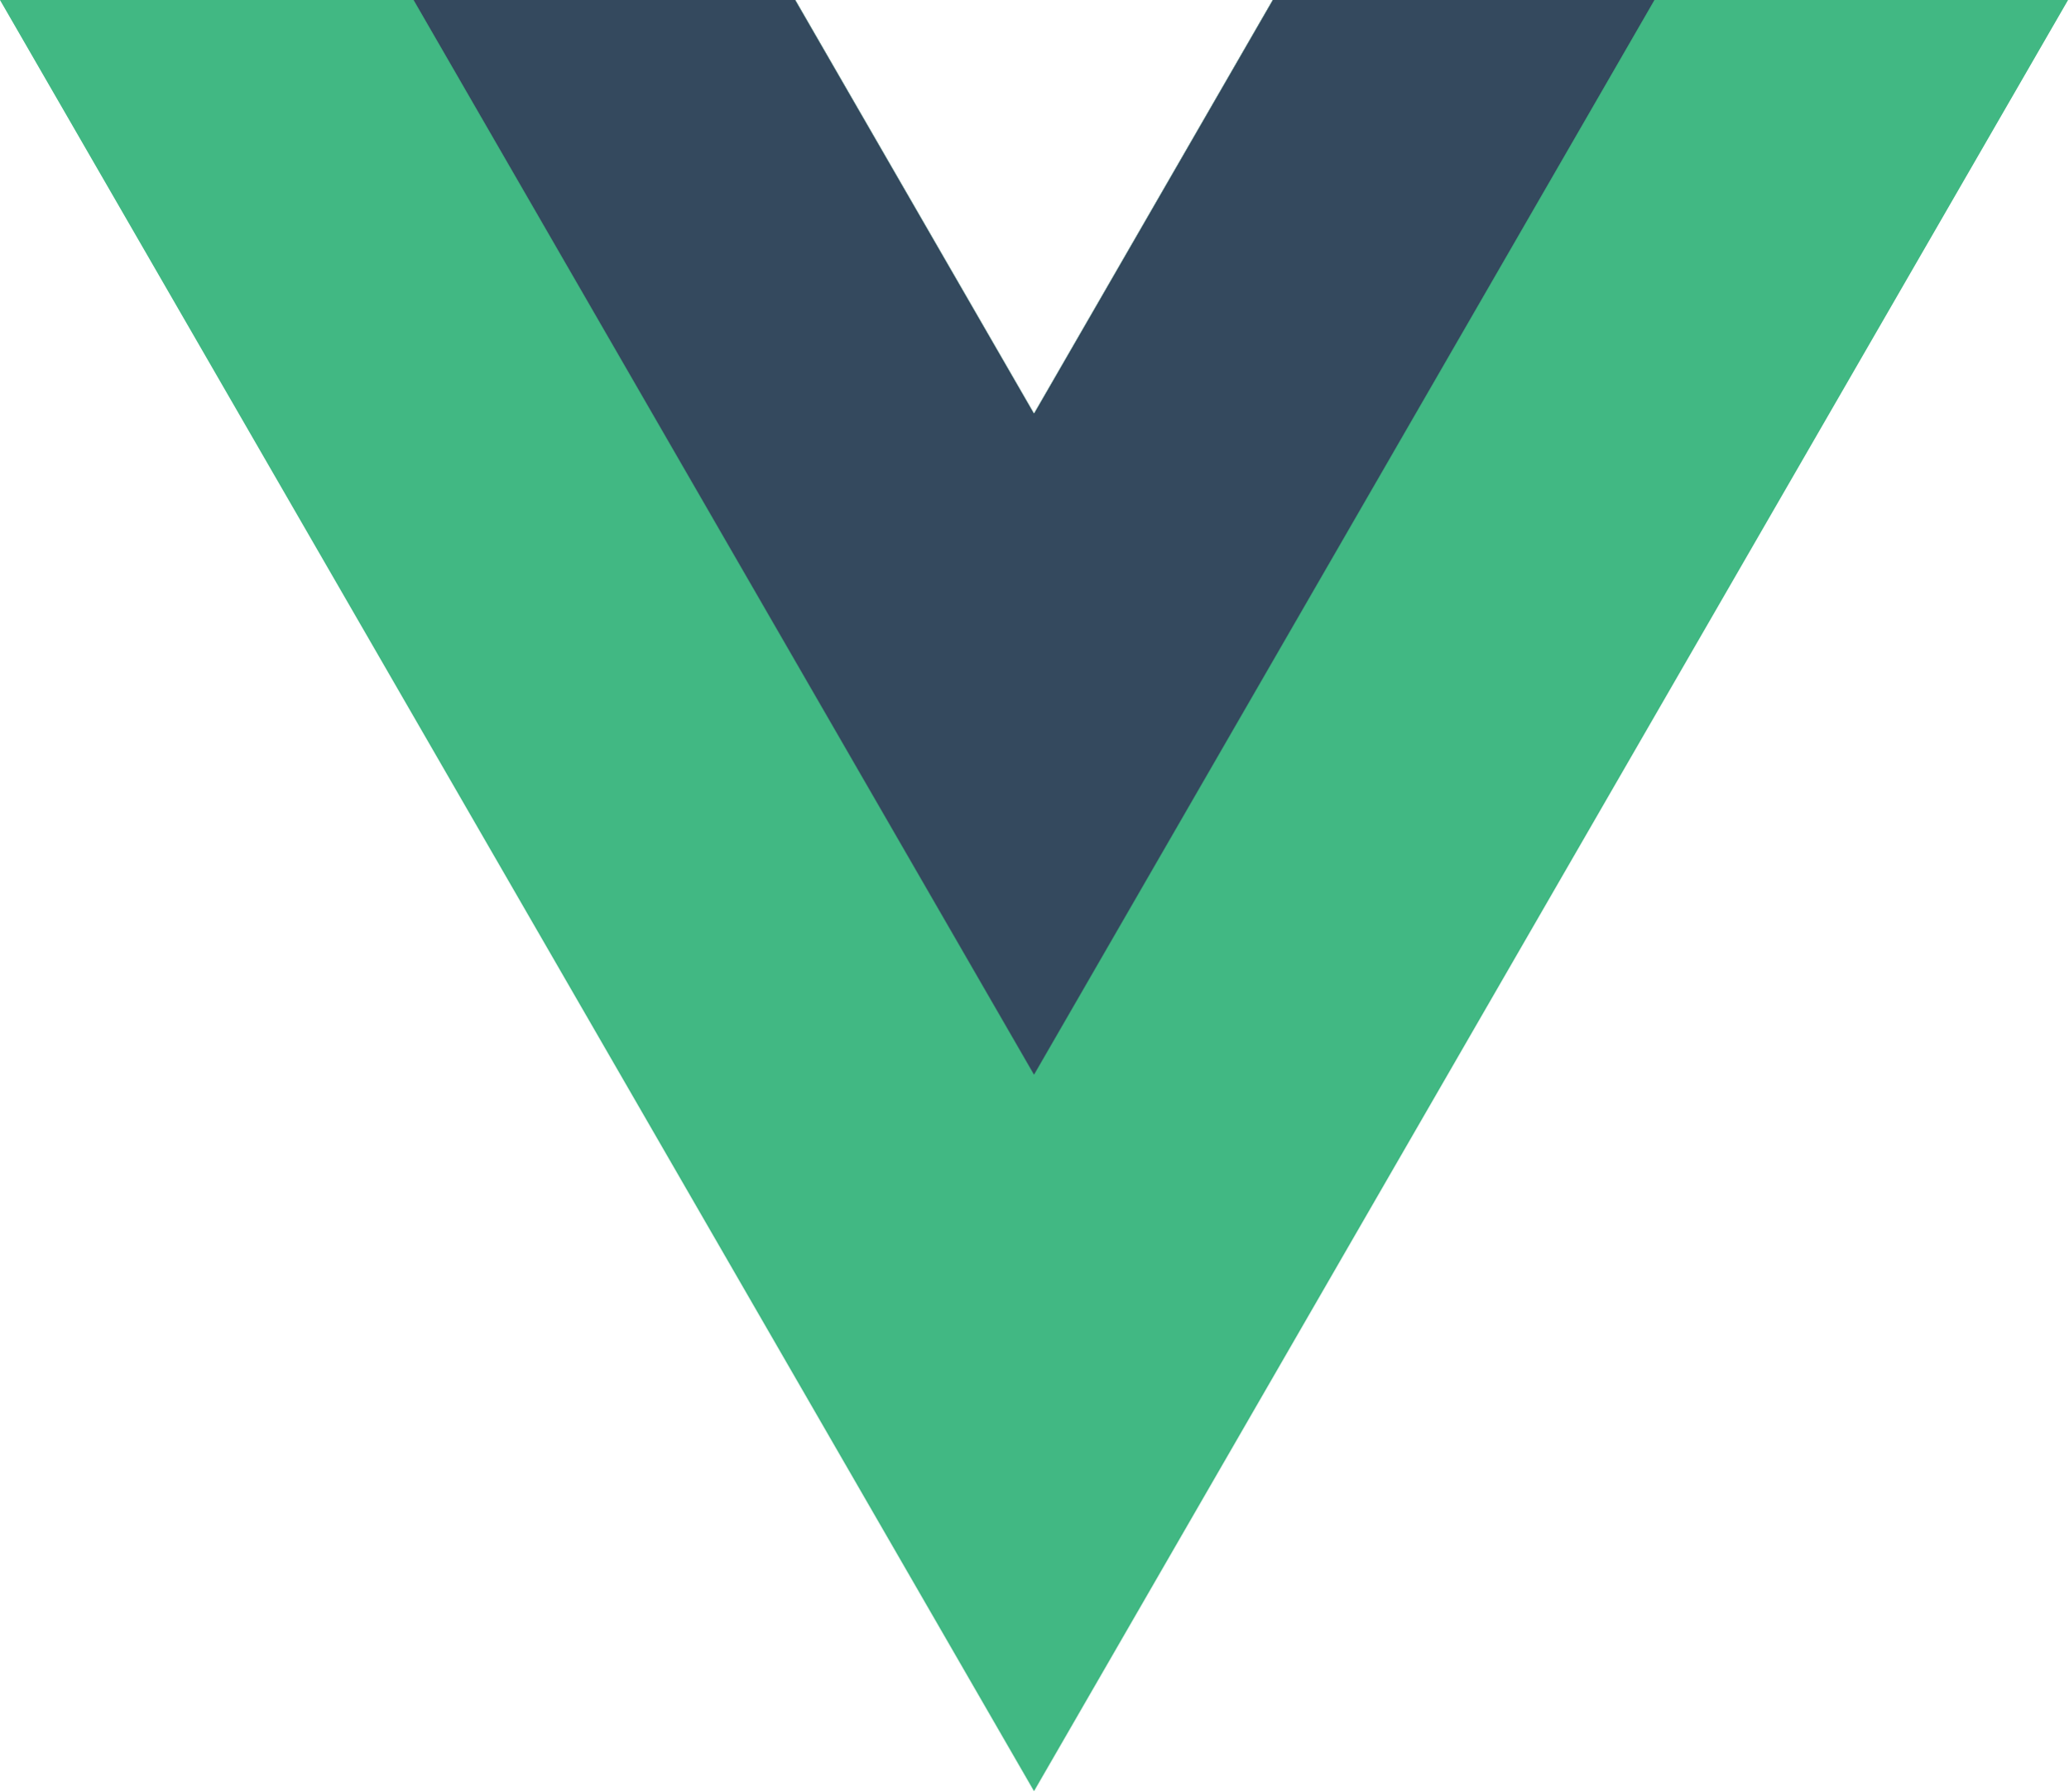
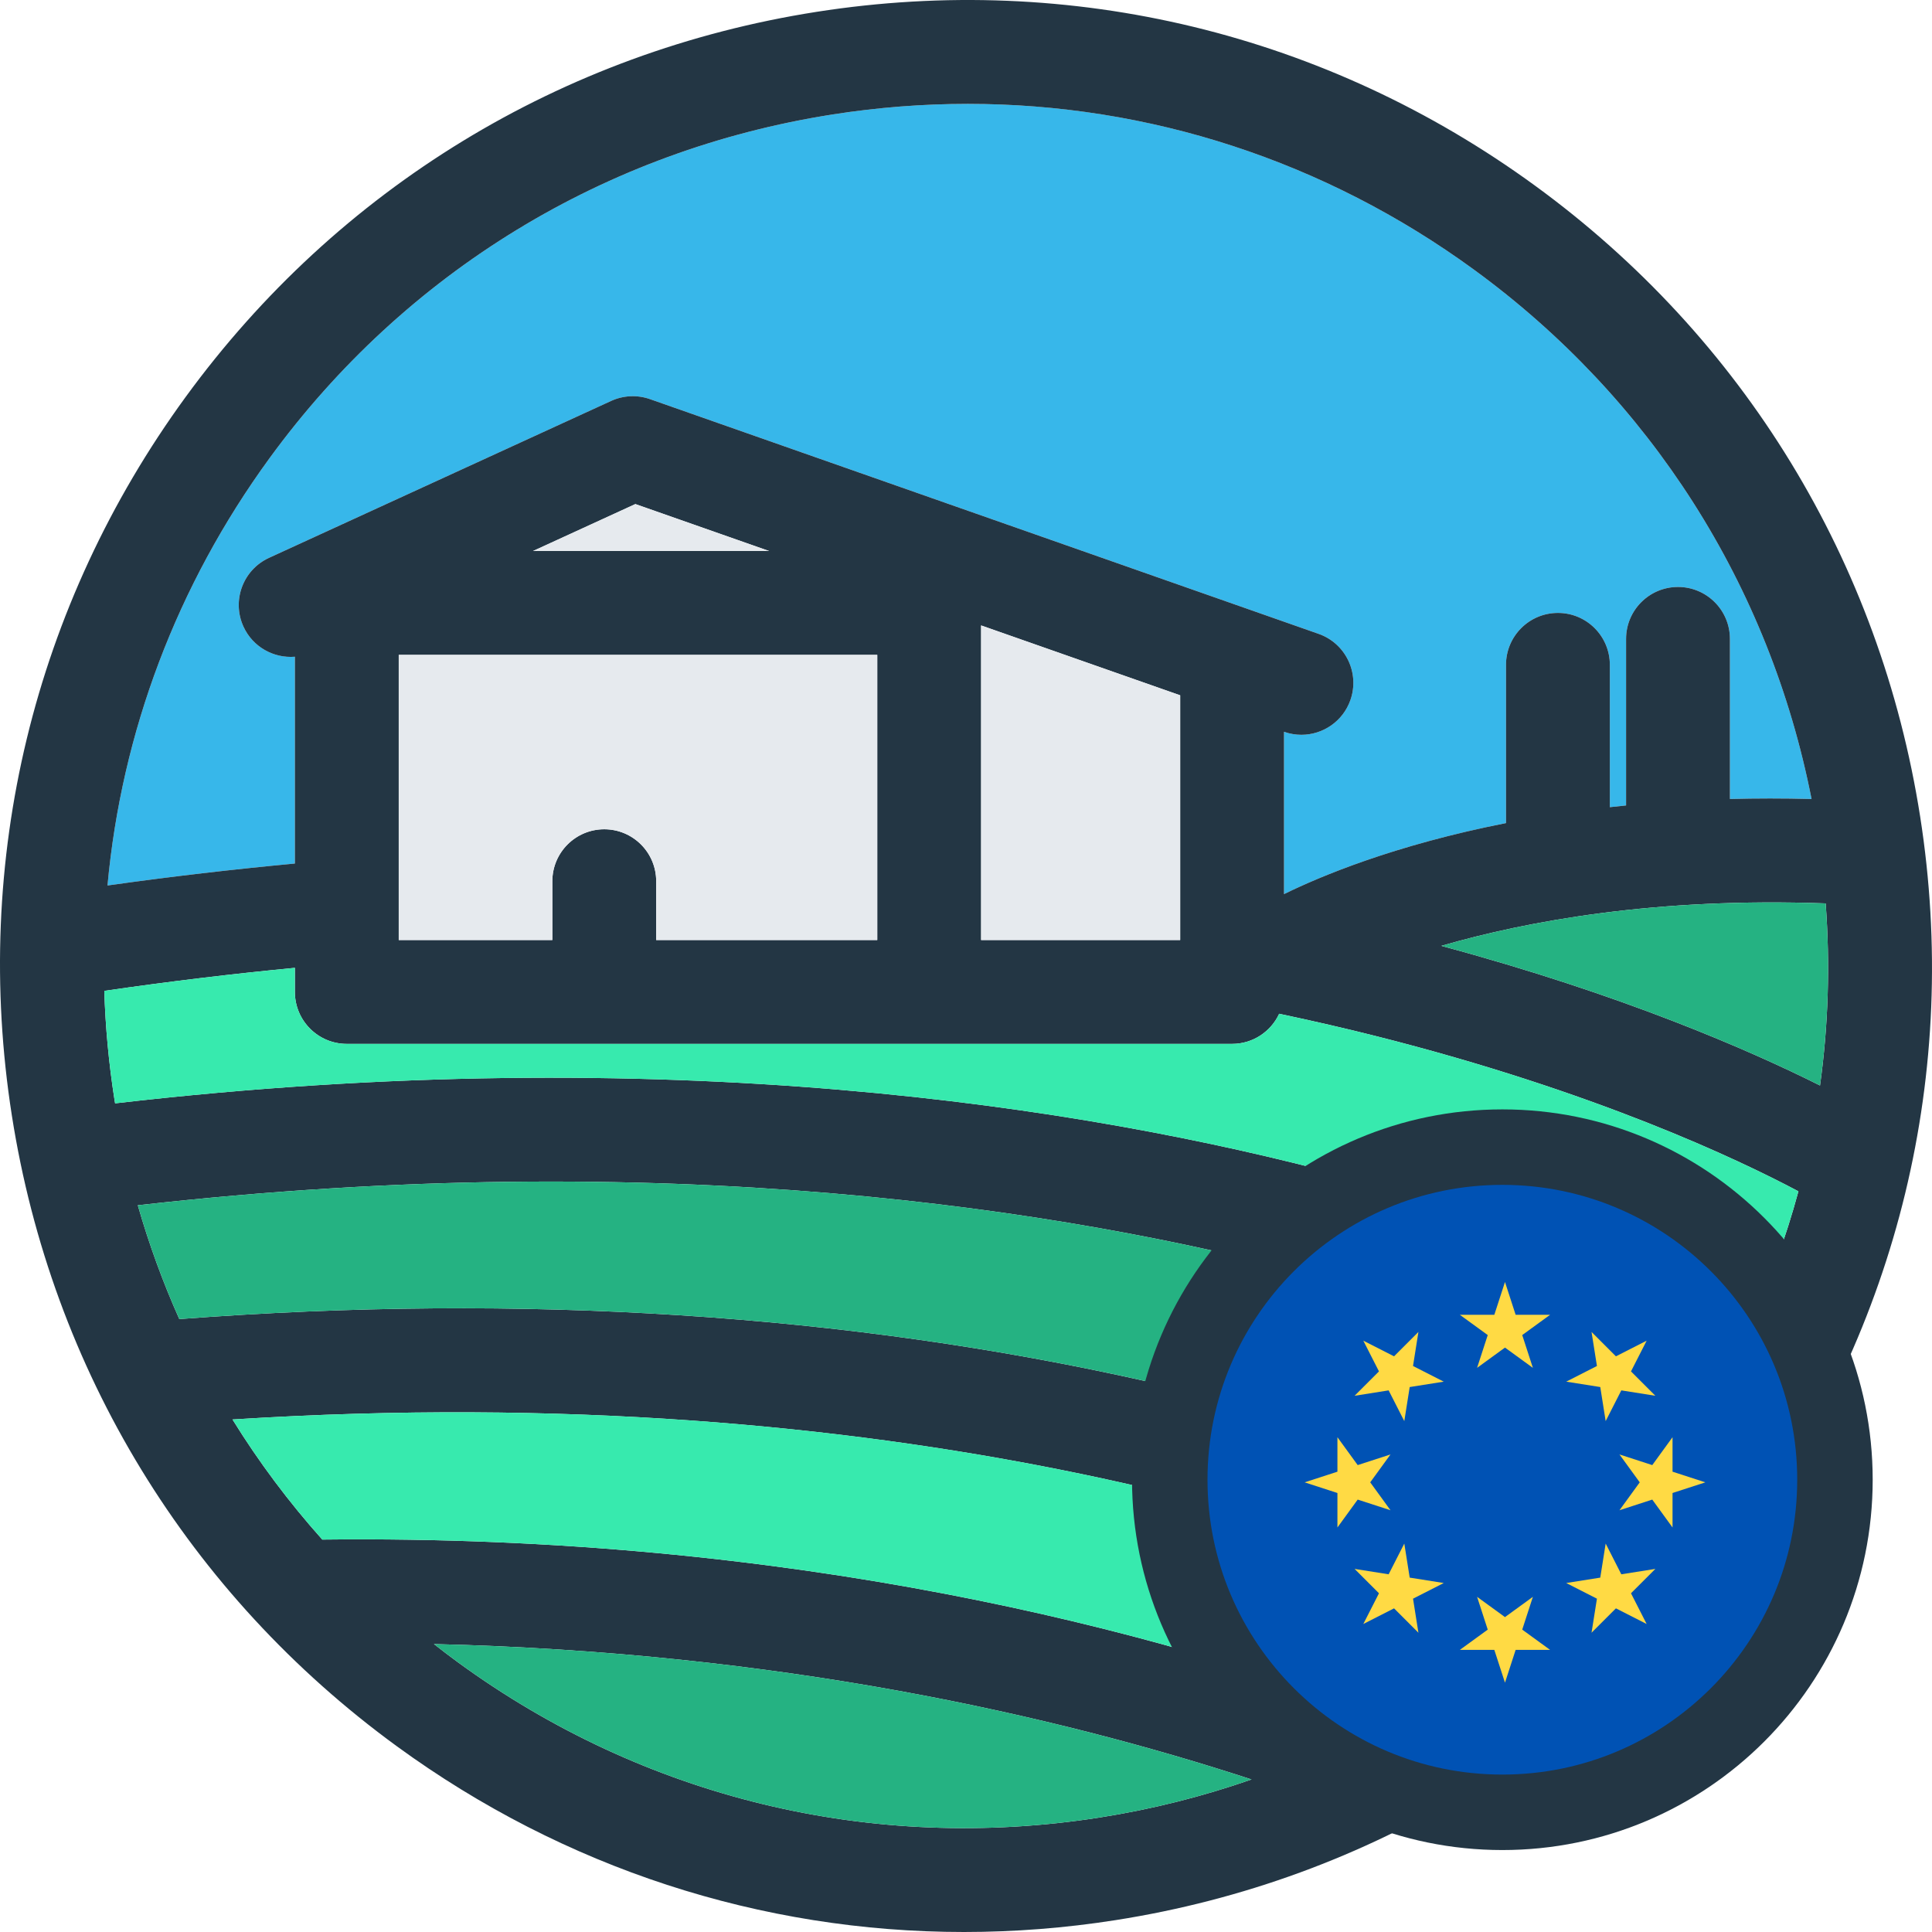
- <svg xmlns="http://www.w3.org/2000/svg" viewBox="0 0 261.76 226.69">
-   <path d="M161.096.001l-30.225 52.351L100.647.001H-.005l130.877 226.688L261.749.001z" fill="#41b883" />
-   <path d="M161.096.001l-30.225 52.351L100.647.001H52.346l78.526 136.01L209.398.001z" fill="#34495e" />
+ <svg xmlns="http://www.w3.org/2000/svg" version="1.1" x="0" y="0" width="437.76" height="437.76" viewBox="0, 0, 256, 256">
+   <defs>
+     <clipPath id="Clip_1">
+       <path d="M0,0 L256,0 L256,256 L0,256 z" />
+     </clipPath>
+   </defs>
+   <g id="Layer_1">
+     <g clip-path="url(#Clip_1)">
+       <path d="M35.719,60.705 C53.694,36.056 80.192,19.882 110.331,15.164 C116.316,14.227 122.299,13.764 128.242,13.764 C152.233,13.764 175.538,21.313 195.293,35.719 C218.718,52.802 234.482,77.584 240.04,105.872 C236.295,105.774 232.689,105.779 229.224,105.87 L229.224,84.654 C229.224,80.855 226.144,77.774 222.344,77.774 C218.544,77.774 215.464,80.855 215.464,84.654 L215.464,106.726 C214.739,106.798 214.023,106.875 213.313,106.954 L213.313,88.095 C213.313,84.296 210.233,81.215 206.433,81.215 C202.633,81.215 199.553,84.296 199.553,88.095 L199.553,109.063 C184.673,111.996 174.799,116.181 170.14,118.475 L170.14,96.964 L170.165,96.973 C170.919,97.237 171.687,97.363 172.444,97.363 C175.283,97.362 177.942,95.591 178.936,92.76 C180.194,89.175 178.308,85.247 174.722,83.989 L86.126,52.886 C84.445,52.296 82.599,52.381 80.979,53.125 L35.649,73.915 C32.196,75.499 30.68,79.583 32.264,83.037 C33.504,85.739 36.274,87.246 39.074,87.02 L39.074,114.423 C31.021,115.177 22.748,116.133 14.245,117.33 C16.11,97.054 23.41,77.584 35.719,60.705 z" fill="#37B7EA" />
+       <path d="M254.431,108.203 C249.143,74.432 231.021,44.742 203.402,24.602 C175.783,4.461 141.973,-3.72 108.203,1.569 C74.432,6.857 44.742,24.979 24.601,52.598 C4.461,80.217 -3.719,114.026 1.569,147.797 C6.857,181.568 24.979,211.258 52.598,231.398 C74.735,247.541 100.844,256 127.727,256 C134.384,256 141.093,255.481 147.796,254.431 C181.567,249.143 211.258,231.021 231.398,203.402 C251.539,175.783 259.719,141.974 254.431,108.203 z M231.688,175.964 C223.133,171.455 205.114,163.044 177.99,155.784 C143.854,146.647 88.249,137.744 15.253,146.198 C15.224,146.021 15.191,145.845 15.163,145.668 C14.412,140.87 13.968,136.071 13.821,131.295 C22.479,130.036 30.896,129.03 39.073,128.243 L39.073,131.44 C39.073,135.239 42.153,138.32 45.953,138.32 L163.261,138.32 C166.027,138.32 168.406,136.684 169.498,134.329 C174.032,135.285 178.306,136.275 182.281,137.278 C211.363,144.612 230.359,153.639 238.3,157.856 C236.621,164.049 234.414,170.104 231.688,175.964 z M213.522,203.706 C201.819,198.094 181.151,189.625 152.054,183.065 C112.382,174.12 69.243,171.338 23.761,174.784 C21.586,169.918 19.746,164.883 18.261,159.705 C88.037,151.819 141.104,160.234 173.74,168.892 C199.807,175.808 217.197,183.928 225.137,188.084 C223.616,190.534 221.998,192.94 220.281,195.295 C218.147,198.221 215.889,201.023 213.522,203.706 z M183.897,227.658 C183.572,227.471 183.232,227.301 182.868,227.165 C153.452,216.179 105.317,203.278 42.707,204.002 C38.267,199.038 34.289,193.717 30.808,188.088 C119.139,182.498 178.115,202.875 203.139,214.067 C197.199,219.274 190.752,223.818 183.897,227.658 z M52.834,86.772 L116.242,86.772 L116.242,124.56 L86.948,124.56 L86.948,116.763 C86.948,112.964 83.867,109.883 80.067,109.883 C76.268,109.883 73.187,112.964 73.187,116.763 L73.187,124.56 L52.834,124.56 L52.834,86.772 z M156.38,92.133 L156.38,124.56 L130.002,124.56 L130.002,87.854 L130.002,82.874 L148.308,89.3 L156.38,92.133 z M70.629,73.011 L84.189,66.792 L101.907,73.011 L70.629,73.011 z M190.982,125.331 C202.39,122.028 219.496,118.887 241.911,119.706 C242.515,127.824 242.261,135.904 241.162,143.833 C231.804,139.148 214.99,131.797 190.982,125.331 z M35.719,60.706 C53.694,36.057 80.192,19.883 110.331,15.165 C116.316,14.228 122.299,13.765 128.243,13.765 C152.233,13.765 175.538,21.314 195.293,35.72 C218.718,52.803 234.482,77.585 240.04,105.873 C236.295,105.775 232.689,105.779 229.224,105.871 L229.224,84.655 C229.224,80.856 226.144,77.775 222.344,77.775 C218.544,77.775 215.464,80.856 215.464,84.655 L215.464,106.727 C214.739,106.799 214.023,106.875 213.313,106.955 L213.313,88.096 C213.313,84.297 210.233,81.216 206.433,81.216 C202.633,81.216 199.553,84.297 199.553,88.096 L199.553,109.064 C184.673,111.997 174.799,116.182 170.14,118.476 L170.14,96.965 L170.165,96.974 C170.919,97.238 171.687,97.364 172.444,97.364 C175.283,97.363 177.942,95.592 178.936,92.761 C180.194,89.176 178.308,85.248 174.722,83.99 L86.126,52.887 C84.445,52.297 82.599,52.382 80.979,53.125 L35.65,73.916 C32.196,75.5 30.68,79.584 32.265,83.038 C33.504,85.74 36.274,87.247 39.074,87.021 L39.074,114.424 C31.021,115.178 22.749,116.133 14.245,117.331 C16.11,97.055 23.41,77.585 35.719,60.706 z M145.668,240.836 C115.529,245.558 85.355,238.256 60.706,220.281 C59.619,219.488 58.554,218.673 57.5,217.847 C103.15,218.914 139.896,227.305 165.836,235.787 C159.345,238.05 152.605,239.75 145.668,240.836 z" fill="#233644" />
+       <path d="M183.897,227.657 C183.572,227.47 183.232,227.3 182.869,227.164 C153.452,216.178 105.317,203.277 42.707,204.001 C38.267,199.038 34.289,193.716 30.808,188.088 C119.139,182.498 178.115,202.874 203.139,214.066 C197.199,219.273 190.752,223.817 183.897,227.657 z" fill="#37EAAE" />
+       <path d="M52.834,86.771 L116.242,86.771 L116.242,124.56 L86.948,124.56 L86.948,116.762 C86.948,112.963 83.867,109.882 80.067,109.882 C76.268,109.882 73.187,112.963 73.187,116.762 L73.187,124.56 L52.834,124.56 L52.834,86.771 z" fill="#E6EAEE" />
+       <path d="M156.381,92.133 L156.381,124.56 L130.003,124.56 L130.003,87.853 L130.003,82.873 L148.308,89.299 L156.381,92.133 z" fill="#E6EAEE" />
+       <path d="M70.629,73.011 L84.189,66.791 L101.907,73.011 L70.629,73.011 z" fill="#E6EAEE" />
+       <path d="M190.982,125.332 C202.39,122.029 219.496,118.888 241.911,119.708 C242.515,127.826 242.261,135.905 241.162,143.835 C231.804,139.149 214.99,131.798 190.982,125.332 z" fill="#25B282" />
+       <path d="M213.522,203.706 C201.819,198.094 181.151,189.626 152.054,183.065 C112.382,174.12 69.243,171.338 23.761,174.784 C21.586,169.918 19.746,164.883 18.261,159.705 C88.037,151.819 141.104,160.234 173.74,168.892 C199.807,175.808 217.197,183.928 225.137,188.084 C223.616,190.535 221.998,192.941 220.281,195.295 C218.147,198.221 215.889,201.024 213.522,203.706 z" fill="#25B282" />
+       <path d="M145.668,240.836 C115.529,245.558 85.355,238.256 60.706,220.281 C59.619,219.489 58.554,218.673 57.5,217.847 C103.15,218.915 139.896,227.306 165.836,235.787 C159.345,238.05 152.605,239.75 145.668,240.836 z" fill="#25B282" />
+       <path d="M231.688,175.966 C223.133,171.457 205.114,163.046 177.99,155.786 C143.854,146.649 88.249,137.746 15.252,146.2 C15.224,146.023 15.191,145.847 15.163,145.67 C14.412,140.872 13.968,136.073 13.821,131.296 C22.479,130.037 30.896,129.032 39.073,128.245 L39.073,131.442 C39.073,135.241 42.153,138.322 45.953,138.322 L163.261,138.322 C166.027,138.322 168.406,136.686 169.498,134.331 C174.032,135.287 178.306,136.277 182.281,137.279 C211.363,144.614 230.359,153.641 238.3,157.857 C236.621,164.051 234.414,170.106 231.688,175.966 z" fill="#37EAAE" />
+       <g>
+         <path d="M199.071,240.141 C223.41,240.141 243.141,220.41 243.141,196.071 C243.141,171.731 223.41,152 199.071,152 C174.731,152 155,171.731 155,196.071 C155,220.41 174.731,240.141 199.071,240.141 z" fill="#0052B4" />
+         <path d="M199.071,240.141 C223.41,240.141 243.141,220.41 243.141,196.071 C243.141,171.731 223.41,152 199.071,152 C174.731,152 155,171.731 155,196.071 C155,220.41 174.731,240.141 199.071,240.141 z" fill-opacity="0" stroke="#233644" stroke-width="10" />
+       </g>
+       <path d="M199.418,169.87 L200.83,174.216 L205.399,174.216 L201.703,176.902 L203.115,181.248 L199.418,178.562 L195.721,181.248 L197.133,176.902 L193.436,174.216 L198.006,174.216 L199.418,169.87 z" fill="#FFDA44" />
+       <path d="M180.646,177.646 L184.717,179.72 L187.948,176.489 L187.233,181.002 L191.305,183.077 L186.792,183.792 L186.077,188.305 L184.002,184.233 L179.489,184.948 L182.72,181.717 L180.646,177.646 z" fill="#FFDA44" />
+       <path d="M172.87,196.418 L177.216,195.006 L177.216,190.437 L179.902,194.133 L184.248,192.721 L181.562,196.418 L184.248,200.115 L179.902,198.703 L177.216,202.4 L177.216,197.83 L172.87,196.418 z" fill="#FFDA44" />
+       <path d="M180.646,215.189 L182.72,211.118 L179.489,207.887 L184.002,208.602 L186.077,204.53 L186.792,209.043 L191.305,209.758 L187.234,211.833 L187.948,216.346 L184.717,213.115 L180.646,215.189 z" fill="#FFDA44" />
+       <path d="M199.418,222.965 L198.006,218.619 L193.436,218.619 L197.133,215.933 L195.721,211.588 L199.418,214.274 L203.115,211.588 L201.703,215.933 L205.399,218.619 L200.83,218.619 L199.418,222.965 z" fill="#FFDA44" />
+       <path d="M218.19,215.189 L214.118,213.115 L210.887,216.346 L211.602,211.833 L207.531,209.758 L212.044,209.043 L212.759,204.53 L214.833,208.602 L219.346,207.887 L216.115,211.118 L218.19,215.189 z" fill="#FFDA44" />
+       <path d="M225.965,196.418 L221.619,197.83 L221.619,202.4 L218.933,198.703 L214.588,200.115 L217.274,196.418 L214.588,192.721 L218.934,194.133 L221.619,190.437 L221.619,195.006 L225.965,196.418 z" fill="#FFDA44" />
+       <path d="M218.19,177.646 L216.115,181.717 L219.346,184.948 L214.833,184.233 L212.759,188.305 L212.044,183.791 L207.531,183.076 L211.602,181.002 L210.887,176.489 L214.118,179.72 L218.19,177.646 z" fill="#FFDA44" />
+     </g>
+   </g>
</svg>
